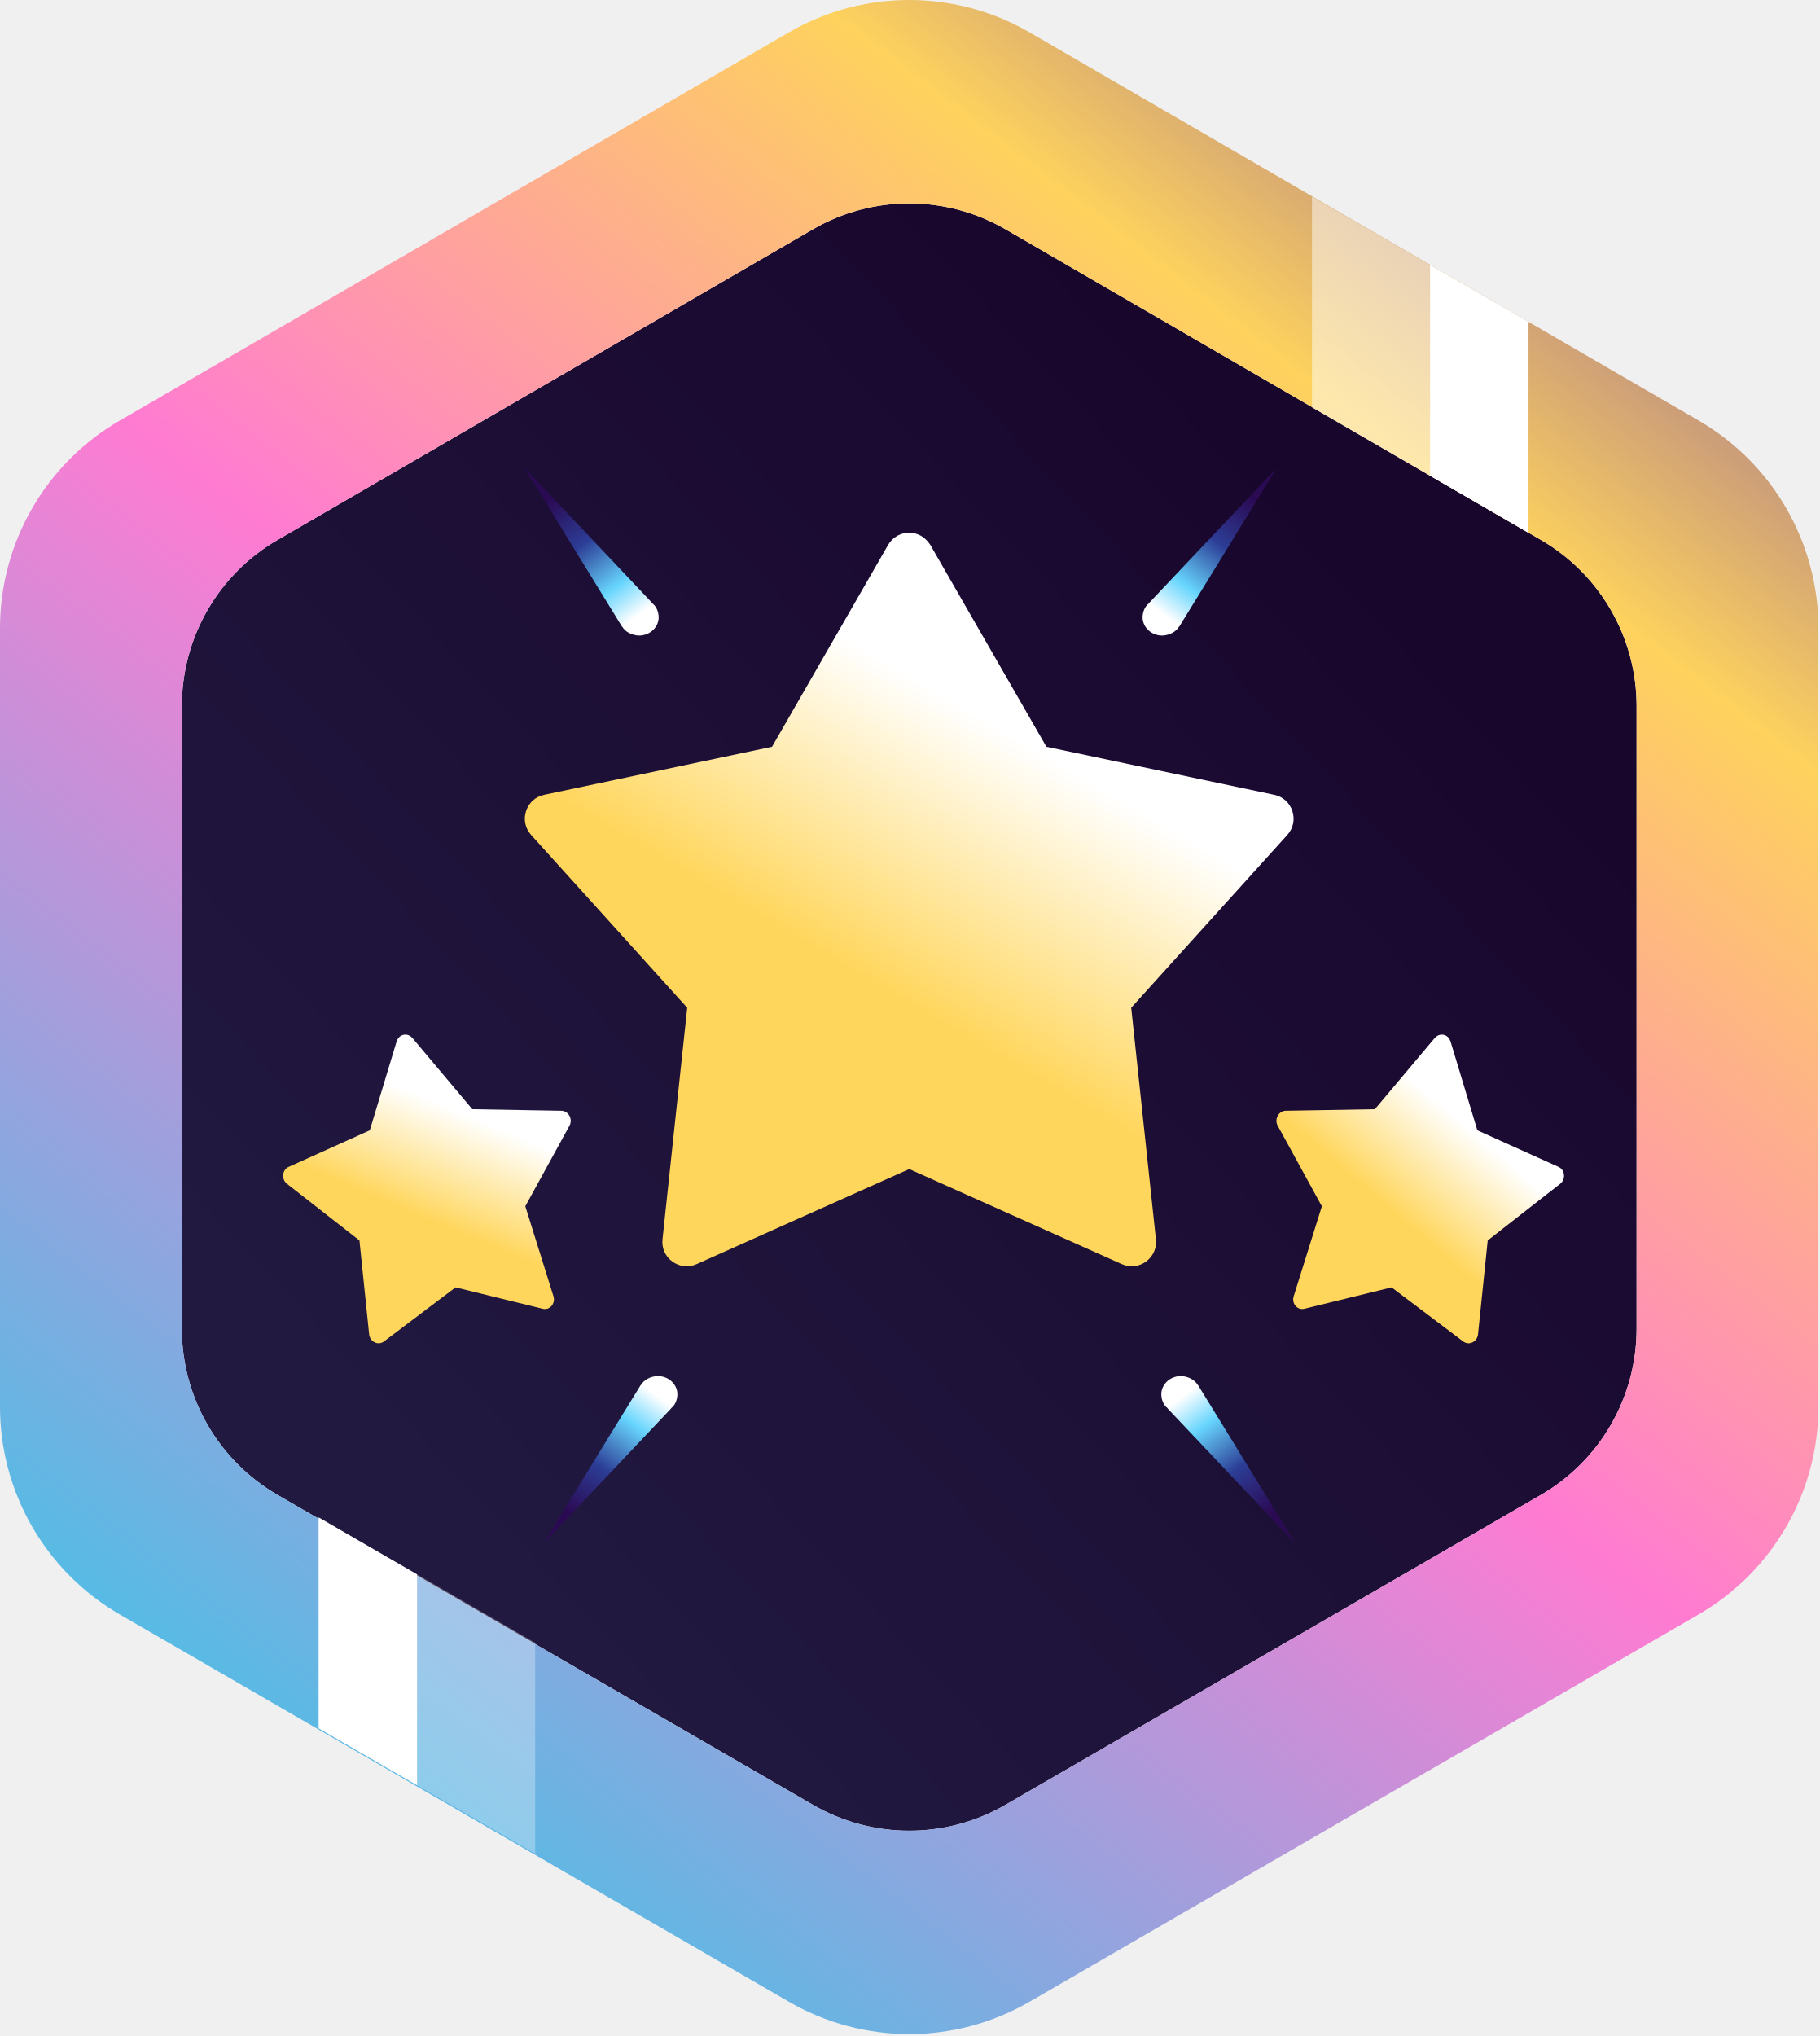
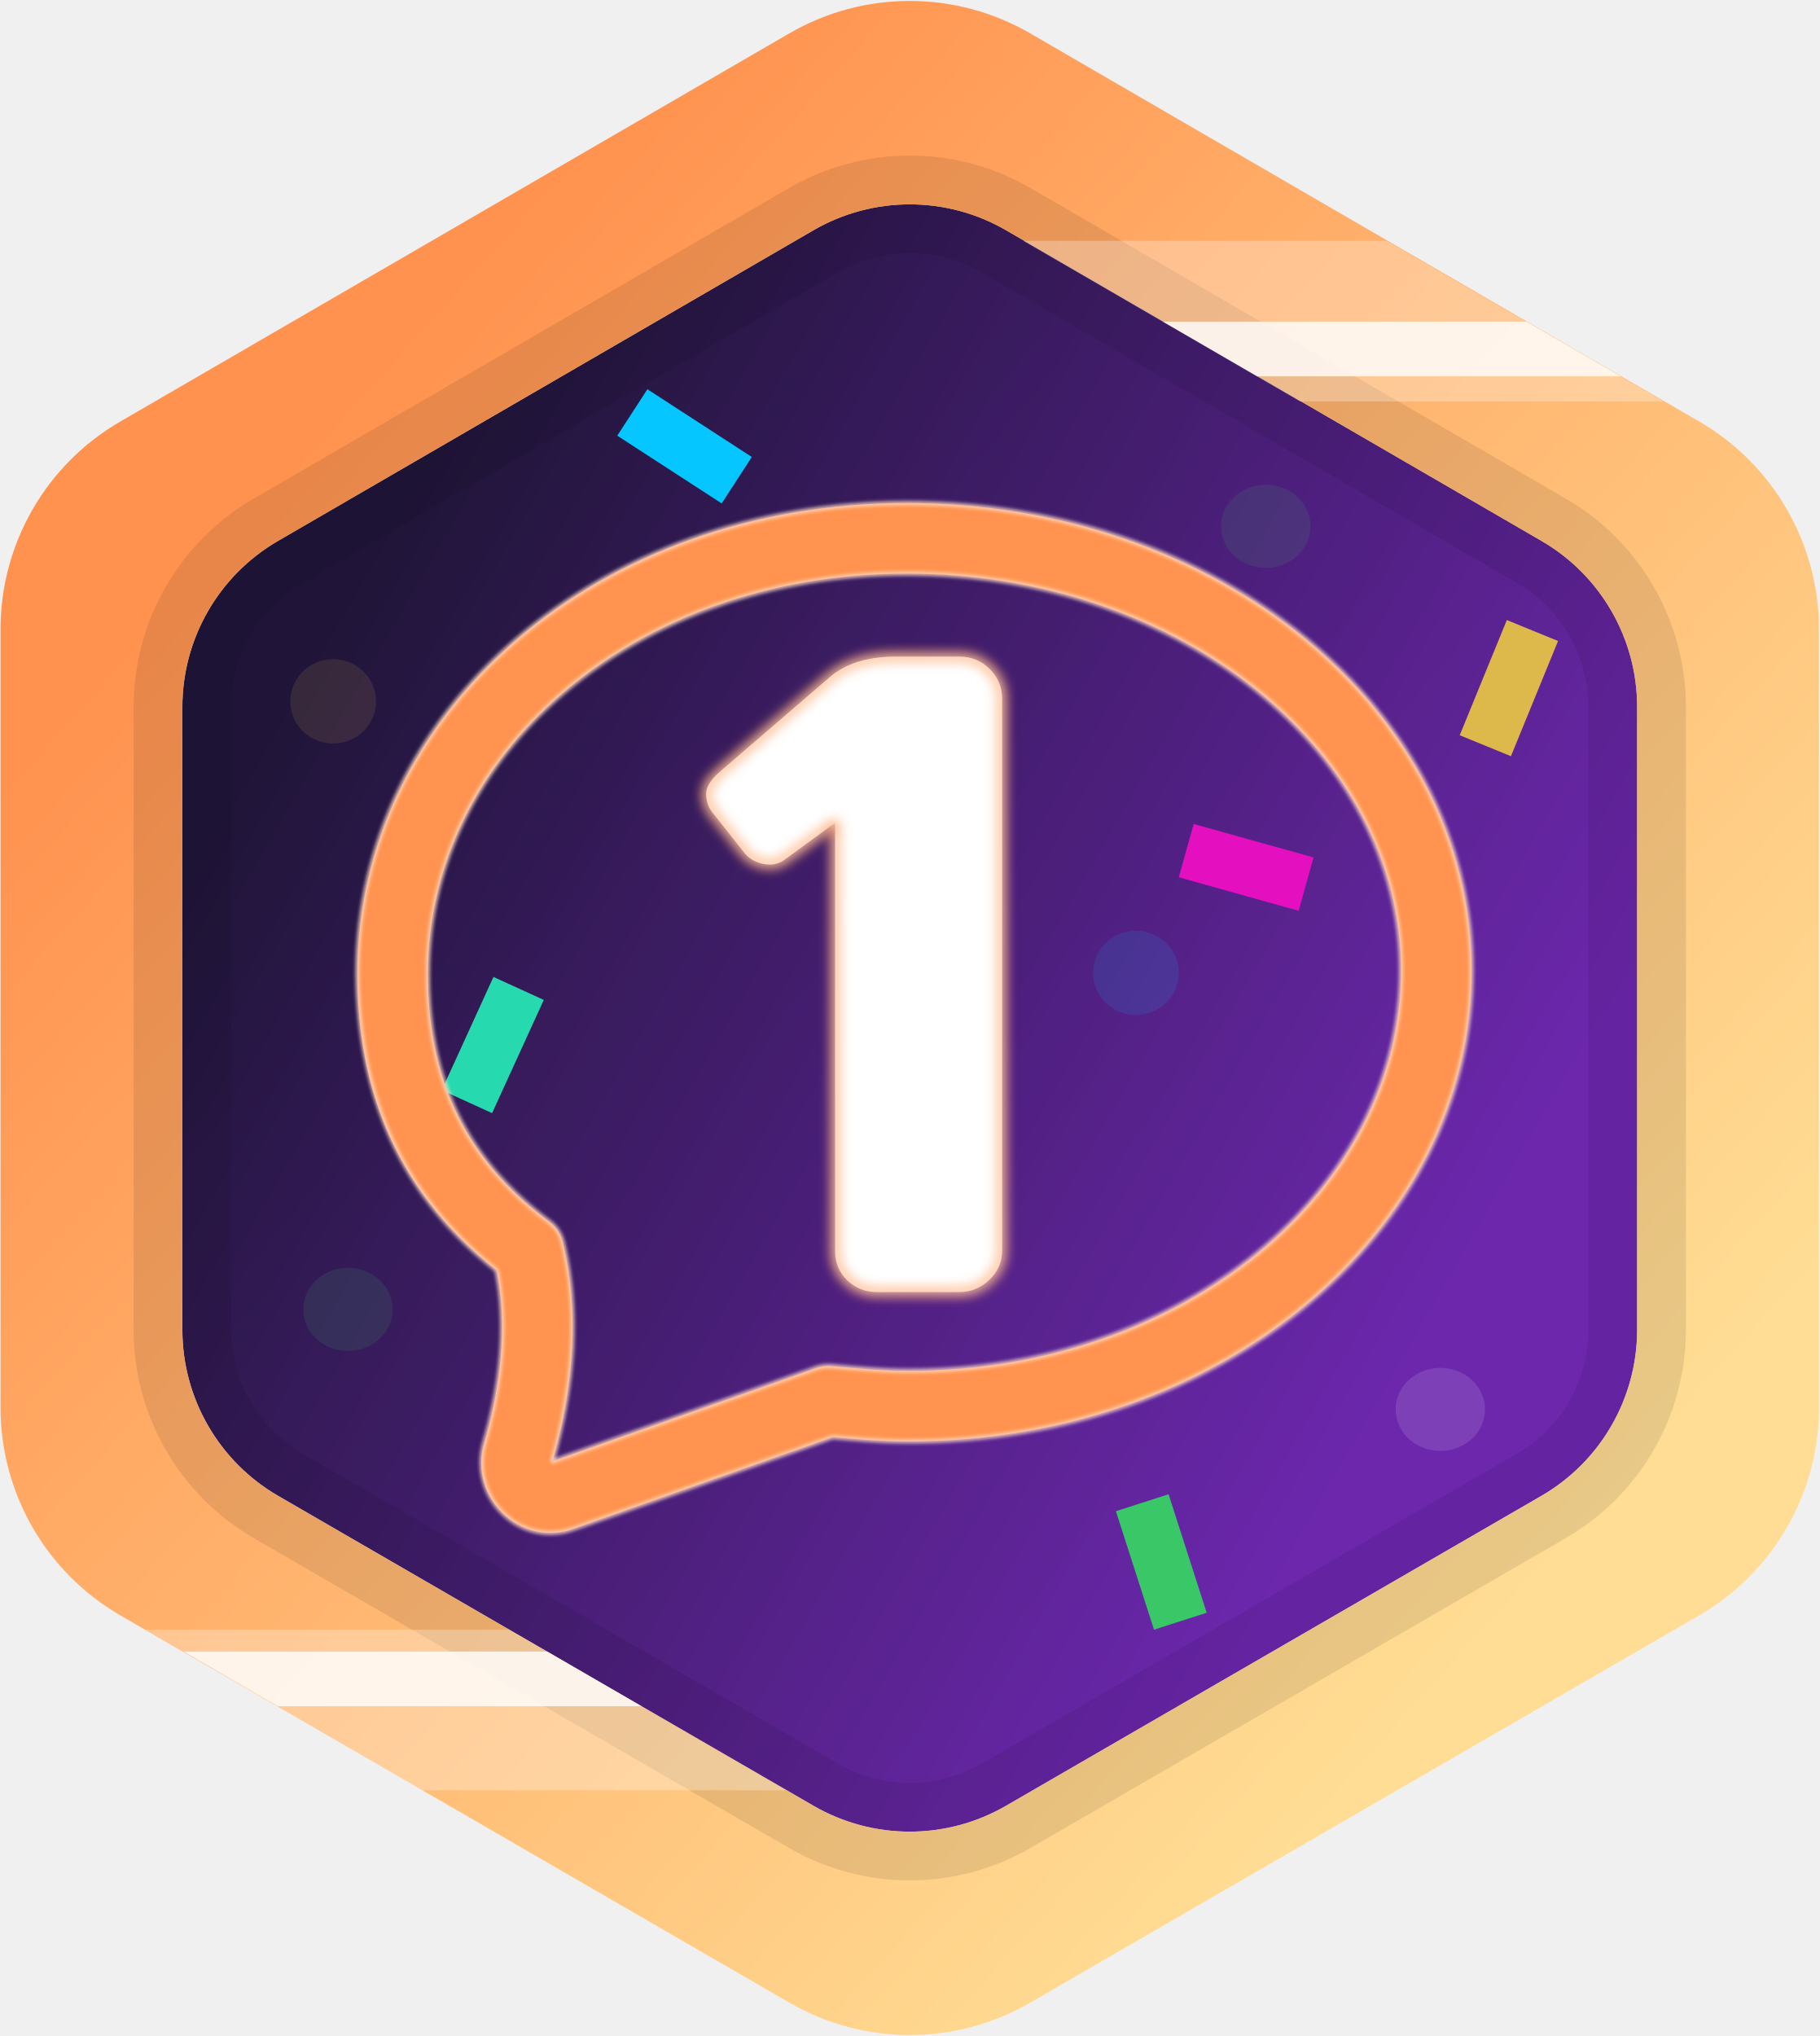
<svg xmlns="http://www.w3.org/2000/svg" width="774" height="866" viewBox="0 0 774 866" fill="none">
-   <path d="M696.181 565.188V300.308C696.181 271.192 680.68 244.28 655.497 229.672L427.745 97.544C402.405 82.844 371.129 82.844 345.789 97.544L118.037 229.672C92.853 244.28 77.353 271.192 77.353 300.308V565.188C77.353 594.33 92.885 621.264 118.107 635.864L345.859 767.688C371.165 782.335 402.369 782.335 427.675 767.688L655.427 635.864C680.649 621.264 696.181 594.33 696.181 565.188Z" fill="url(#paint0_linear_198_27)" />
-   <path d="M773.534 598.335C773.534 634.764 754.12 668.432 722.592 686.681L437.902 851.461C406.27 869.77 367.264 869.77 335.632 851.461L50.942 686.681C19.414 668.432 0 634.764 0 598.335V267.235C0 230.842 19.374 197.202 50.854 178.941L335.544 13.781C367.22 -4.594 406.314 -4.594 437.99 13.781L722.68 178.941C754.158 197.202 773.534 230.842 773.534 267.235V598.335ZM696.181 565.188V300.308C696.18 271.192 680.68 244.28 655.497 229.672L427.745 97.544C402.404 82.844 371.129 82.844 345.788 97.544L118.037 229.672C92.852 244.28 77.353 271.192 77.353 300.308V565.188C77.353 594.33 92.884 621.264 118.107 635.864L345.859 767.688C371.164 782.335 402.369 782.335 427.675 767.688L655.427 635.864C680.649 621.264 696.18 594.33 696.18 565.188H696.181Z" fill="url(#paint1_linear_198_27)" />
-   <path d="M135.557 735.125L227.66 788.434V698.741L135.557 645.432V735.125Z" fill="white" fill-opacity="0.293" />
-   <path opacity="0.638" d="M650.199 136.923L558.096 83.614V173.306L650.199 226.616V136.923Z" fill="white" fill-opacity="0.752" />
-   <path d="M608.344 112.697L650.199 136.923V226.616L608.344 202.39V112.697Z" fill="white" />
-   <path d="M135.557 645.432L177.412 669.658V759.35L135.557 735.125V645.432Z" fill="white" />
-   <path d="M542.974 199.209L522.374 232.815L501.652 266.508L501.599 266.469C500.195 268.842 497.618 270.004 494.975 270.307C490.332 270.616 486.333 267.329 486.042 262.964C485.973 260.665 486.814 258.04 488.754 256.619L488.696 256.573L515.861 227.821L542.974 199.209Z" fill="url(#paint2_linear_198_27)" />
-   <path d="M223.256 199.209L243.857 232.815L264.579 266.508L264.632 266.469C266.036 268.842 268.613 270.004 271.256 270.307C275.898 270.616 279.897 267.329 280.188 262.964C280.257 260.665 279.417 258.04 277.476 256.619L277.534 256.573L250.37 227.821L223.256 199.209Z" fill="url(#paint3_linear_198_27)" />
-   <path d="M550.937 656.421L530.337 622.814L509.615 589.122L509.562 589.161C508.158 586.788 505.581 585.625 502.938 585.323C498.296 585.013 494.297 588.3 494.006 592.665C493.937 594.964 494.777 597.59 496.718 599.011L496.66 599.057L523.824 627.809L550.937 656.421Z" fill="url(#paint4_linear_198_27)" />
-   <path d="M231.22 656.421L251.82 622.814L272.542 589.122L272.595 589.161C273.999 586.788 276.576 585.625 279.219 585.323C283.861 585.013 287.86 588.3 288.151 592.665C288.221 594.964 287.38 597.59 285.44 599.011L285.498 599.057L258.333 627.809L231.22 656.421Z" fill="url(#paint5_linear_198_27)" />
-   <path d="M614.088 440.154L614.574 440.271C615.797 440.728 616.552 441.64 617.02 442.888L628.451 480.772L662.989 496.34C665.772 497.595 666.148 501.601 663.664 503.541L632.852 527.611L628.729 567.518C628.396 570.734 624.899 572.442 622.444 570.588L591.968 547.58L554.882 556.676C551.893 557.409 549.355 554.458 550.32 551.372L562.3 513.083L543.503 478.797C541.988 476.034 543.916 472.503 546.969 472.45L584.848 471.793L610.315 441.508C611.17 440.532 612.346 439.982 613.598 440.07L614.088 440.154Z" fill="url(#paint6_linear_198_27)" />
-   <path d="M386.765 226.616L388.073 226.657C391.458 227.154 393.877 228.981 395.739 231.765L445.128 317.632L542.054 338.07C549.865 339.717 552.95 349.212 547.599 355.135L481.197 428.641L491.712 527.139C492.559 535.077 484.482 540.945 477.195 537.686L386.767 497.248L296.339 537.686C289.052 540.945 280.975 535.077 281.822 527.14L292.337 428.641L225.935 355.135C220.584 349.212 223.669 339.717 231.48 338.07L328.406 317.632L377.795 231.765C379.473 228.981 382.201 227.067 385.461 226.657L386.765 226.616Z" fill="url(#paint7_linear_198_27)" />
-   <path d="M171.669 440.154L171.183 440.271C169.959 440.728 169.205 441.64 168.737 442.888L157.306 480.772L122.768 496.34C119.985 497.595 119.608 501.601 122.091 503.541L152.905 527.611L157.028 567.518C157.361 570.734 160.858 572.442 163.313 570.588L193.789 547.58L230.875 556.676C233.863 557.409 236.401 554.458 235.436 551.372L223.457 513.083L242.254 478.797C243.769 476.034 241.84 472.503 238.788 472.45L200.909 471.793L175.44 441.508C174.586 440.532 173.41 439.982 172.159 440.07L171.669 440.154Z" fill="url(#paint8_linear_198_27)" />
+   <path d="M696.414 565.592V300.712C696.414 271.596 680.913 244.684 655.73 230.076L427.978 97.948C402.638 83.248 371.362 83.248 346.022 97.948L118.27 230.076C93.086 244.684 77.586 271.596 77.586 300.712V565.592C77.586 594.734 93.118 621.668 118.34 636.268L346.092 768.092C371.398 782.739 402.602 782.739 427.908 768.092L655.66 636.268C680.882 621.668 696.414 594.734 696.414 565.592Z" fill="url(#paint0_linear_1752_3648)" />
+   <path d="M773.766 598.739C773.766 635.168 754.352 668.836 722.824 687.085L438.134 851.865C406.502 870.174 367.496 870.174 335.864 851.865L51.174 687.085C19.646 668.836 0.232 635.168 0.232 598.739V267.639C0.232 231.246 19.606 197.606 51.086 179.345L335.776 14.185C367.452 -4.19 406.546 -4.19 438.222 14.185L722.912 179.345C754.39 197.606 773.766 231.246 773.766 267.639V598.739ZM696.413 565.592V300.712C696.412 271.596 680.912 244.684 655.729 230.076L427.977 97.948C402.636 83.248 371.361 83.248 346.02 97.948L118.269 230.076C93.084 244.684 77.585 271.596 77.585 300.712V565.592C77.585 594.734 93.116 621.668 118.339 636.268L346.091 768.092C371.396 782.739 402.601 782.739 427.907 768.092L655.659 636.268C680.881 621.668 696.412 594.734 696.412 565.592H696.413Z" fill="url(#paint1_linear_1752_3648)" />
+   <g opacity="0.299">
+     <path opacity="0.299" d="M696.414 565.592V300.712C696.414 271.596 680.913 244.684 655.73 230.076L427.978 97.948C402.638 83.248 371.362 83.248 346.022 97.948L118.27 230.076C93.086 244.684 77.586 271.596 77.586 300.712V565.592C77.586 594.734 93.118 621.668 118.34 636.268L346.092 768.092C371.398 782.739 402.602 782.739 427.908 768.092L655.66 636.268C680.882 621.668 696.414 594.734 696.414 565.592Z" fill="url(#paint2_linear_1752_3648)" />
+     <path opacity="0.299" d="M696.414 565.592V300.712C696.414 271.596 680.913 244.684 655.73 230.076L427.978 97.948C402.638 83.248 371.362 83.248 346.022 97.948L118.27 230.076C93.086 244.684 77.586 271.596 77.586 300.712V565.592C77.586 594.734 93.118 621.668 118.34 636.268L346.092 768.092C371.398 782.739 402.602 782.739 427.908 768.092L655.66 636.268C680.882 621.668 696.414 594.734 696.414 565.592Z" stroke="black" stroke-width="41.5" />
+   </g>
+   <path d="M662.776 272.648L642.73 321.645L620.943 312.731L640.989 263.734L662.776 272.648Z" fill="#DDB94C" />
+   <path d="M497.102 635.577L513.302 685.977L490.892 693.18L474.691 642.78L497.102 635.577Z" fill="#39C767" />
+   <path d="M231.326 425.312L209.333 473.467L187.92 463.688L209.913 415.533L231.326 425.312Z" fill="#27D9AE" />
+   <path d="M275.393 165.565L319.806 194.376L306.995 214.125L262.582 185.314L275.393 165.565Z" fill="#06C6FF" />
+   <path d="M302.659 345.068C301.152 342.932 300.398 340.419 300.398 337.529C300.398 334.639 302.472 331.435 306.618 327.916L352.606 288.336C359.266 282.431 368.501 279.415 380.312 279.289H408.018C413.17 279.289 417.505 281.048 421.023 284.567C424.541 288.085 426.3 292.294 426.3 297.195V531.848C426.3 536.749 424.478 540.927 420.834 544.382C417.19 547.837 412.918 549.565 408.018 549.565H372.961C368.061 549.565 363.884 547.9 360.428 544.57C356.972 541.241 355.244 537.126 355.244 532.225V349.968L333.57 365.8C331.057 367.559 328.167 368.125 324.9 367.496C321.633 366.868 318.994 365.423 316.984 363.161L302.659 345.068Z" fill="white" />
+   <g filter="url(#filter0_f_1752_3648)">
+     <path d="M408.018 279.289C413.17 279.289 417.505 281.048 421.023 284.567C424.541 288.085 426.3 292.294 426.3 297.195V531.848C426.3 536.749 424.478 540.927 420.834 544.382C417.19 547.837 412.918 549.565 408.018 549.565H372.961C368.061 549.565 363.884 547.9 360.428 544.57C356.972 541.241 355.244 537.126 355.244 532.225V349.968L333.57 365.8C331.057 367.559 328.167 368.125 324.9 367.496C321.633 366.868 318.994 365.423 316.984 363.161L302.659 345.068C301.152 342.932 300.398 340.419 300.398 337.529C300.398 334.639 302.472 331.435 306.618 327.916L352.606 288.336C359.266 282.431 368.501 279.415 380.312 279.289H408.018Z" fill="white" />
+   </g>
+   <g filter="url(#filter1_f_1752_3648)">
+     <path d="M408.018 280.539C412.841 280.539 416.857 282.169 420.139 285.451C423.424 288.736 425.05 292.627 425.05 297.195V531.848C425.05 536.403 423.371 540.254 419.974 543.475C416.561 546.711 412.596 548.315 408.018 548.315H372.961C368.382 548.315 364.516 546.774 361.295 543.67C358.085 540.577 356.494 536.788 356.494 532.225V349.968C356.494 348.945 355.333 348.355 354.507 348.959L332.832 364.791C330.623 366.337 328.078 366.835 325.136 366.269C322.132 365.691 319.741 364.382 317.918 362.331L303.639 344.292C302.326 342.428 301.648 340.167 301.648 337.529C301.648 335.086 303.532 332.174 307.426 328.87L353.421 289.284C359.85 283.583 368.795 280.662 380.325 280.539H408.018ZM408.018 278.039H380.312C368.206 278.168 358.681 281.278 351.776 287.401L305.802 326.969C301.41 330.696 299.148 334.192 299.148 337.529C299.148 340.67 299.977 343.436 301.638 345.789L316.004 363.937C318.247 366.465 321.133 368.045 324.664 368.724C328.255 369.415 331.49 368.782 334.286 366.824L355.982 350.978L353.994 349.968V532.225C353.994 537.463 355.859 541.904 359.56 545.47C363.25 549.026 367.739 550.815 372.961 550.815H408.018C413.241 550.815 417.82 548.963 421.694 545.289C425.585 541.599 427.55 537.094 427.55 531.848V297.195C427.55 291.961 425.658 287.435 421.907 283.683C418.152 279.928 413.498 278.039 408.018 278.039Z" fill="#FF934F" />
+   </g>
+   <path opacity="0.276" d="M589.858 102.446L707.587 170.745H552.957L436.109 102.956L435.195 102.446H589.858Z" fill="white" />
+   <path opacity="0.276" d="M216.59 693.18L334.319 761.479H179.689L62.841 693.69L61.928 693.18H216.59Z" fill="white" />
+   <path opacity="0.799" d="M232.763 702.47L272.849 725.725H118.22L78.135 702.47H232.763Z" fill="white" />
+   <path opacity="0.799" d="M649.35 136.81L689.436 160.065H534.807L494.721 136.81H649.35Z" fill="white" />
+   <path d="M385.75 228.977C261.344 228.977 167.014 312.028 167.014 414.219C167.014 458.649 181.369 499.662 224.774 531.789C232.635 563.916 226.825 596.043 220.331 618.258C216.913 629.195 228.192 640.474 239.129 636.031L352.256 596.043C364.56 597.068 374.471 598.094 386.775 598.094C511.181 598.094 610.98 515.042 610.98 412.852C610.98 310.661 509.814 228.977 385.75 228.977Z" stroke="#FF934F" stroke-width="30" stroke-miterlimit="10" stroke-linecap="round" stroke-linejoin="round" />
+   <g filter="url(#filter2_f_1752_3648)">
+     <path d="M385.75 213.977C517.88 213.977 625.98 301.928 625.98 412.852C625.98 524.224 518.657 613.094 386.775 613.094C380.733 613.094 374.992 612.868 368.48 612.417C365.902 612.238 363.271 612.031 359.851 611.743C357.97 611.583 356.09 611.422 354.21 611.262L244.128 650.173L244.124 650.164C221.3 658.599 199.723 636.915 205.941 614.052L205.933 614.05C211.987 593.146 215.284 571.16 212.728 549.416C212.371 546.375 211.77 543.369 211.291 540.345C170.312 507.971 152.609 465.776 152.014 414.219C152.014 302.08 254.82 213.977 385.75 213.977ZM385.75 243.977C270.449 243.977 182.014 319.764 182.014 414.219C182.014 458.821 197.544 492.973 233.698 519.732C236.514 521.817 238.512 524.821 239.344 528.224C247.005 559.188 243.456 591.221 234.973 621.59L347.257 581.9C349.258 581.193 351.387 580.918 353.502 581.095C355.402 581.253 361.529 581.778 362.37 581.849C365.654 582.126 368.148 582.322 370.552 582.489C376.415 582.894 381.478 583.094 386.775 583.094C503.208 583.094 595.98 506.273 595.98 412.852C595.98 320.019 502.517 243.977 385.75 243.977Z" fill="#FF934F" />
+   </g>
+   <g filter="url(#filter3_f_1752_3648)">
+     <path d="M385.75 214.477C518.267 214.477 625.48 302.759 625.48 412.852C625.48 523.59 518.801 612.594 386.775 612.594C380.881 612.594 375.177 612.379 368.514 611.918C366.017 611.745 363.428 611.543 359.893 611.245C359.128 611.18 358.516 611.128 357.139 611.01C357.138 611.01 357.138 611.01 357.138 611.01C355.695 610.886 355.054 610.832 354.252 610.764L354.043 610.79L243.961 649.702L244.128 650.173L244.598 650.005L244.595 649.995C244.501 649.733 244.212 649.598 243.951 649.695C221.821 657.874 200.222 636.985 206.423 614.183C206.495 613.92 206.343 613.649 206.082 613.572L206.074 613.57L205.933 614.05L206.414 614.189C213.1 591.1 215.605 569.603 213.225 549.357C213.025 547.656 212.811 546.307 212.29 543.28C212.031 541.773 211.918 541.104 211.785 540.267C211.765 540.143 211.7 540.031 211.601 539.953C171.993 508.661 153.127 467.412 152.514 414.213C152.514 302.364 255.092 214.477 385.75 214.477ZM385.75 213.477C254.571 213.477 151.514 301.775 151.514 414.219C152.131 467.715 171.127 509.252 210.981 540.738L210.797 540.424C210.931 541.266 211.044 541.939 211.304 543.45C211.822 546.459 212.034 547.797 212.232 549.474C214.595 569.574 212.105 590.941 205.453 613.911C205.377 614.175 205.528 614.452 205.793 614.529L205.8 614.532L205.941 614.052L205.458 613.921C199.048 637.492 221.39 659.099 244.298 650.633L244.124 650.164L243.653 650.332L243.657 650.341C243.75 650.601 244.035 650.736 244.294 650.644L354.376 611.733L354.167 611.76C354.969 611.828 355.61 611.883 357.053 612.006C358.431 612.124 359.043 612.176 359.808 612.241C363.348 612.539 365.943 612.742 368.445 612.916C375.13 613.378 380.857 613.594 386.775 613.594C519.317 613.594 626.48 524.187 626.48 412.852C626.48 302.159 518.781 213.477 385.75 213.477ZM385.75 243.477C270.973 243.477 181.514 318.808 181.514 414.219C181.514 459.917 197.82 493.799 233.4 520.134C236.123 522.149 238.054 525.053 238.858 528.343C245.888 556.758 243.938 587.634 234.492 621.455C234.383 621.845 234.758 622.196 235.14 622.061L347.424 582.372C349.358 581.688 351.416 581.423 353.46 581.593C354.205 581.655 355.613 581.775 357.661 581.949C357.674 581.95 357.674 581.95 357.687 581.951C357.917 581.971 362.024 582.321 362.328 582.347C365.712 582.632 368.175 582.825 370.517 582.987C376.516 583.403 381.57 583.594 386.775 583.594C502.902 583.594 596.48 507.033 596.48 412.852C596.48 319.382 502.359 243.477 385.75 243.477ZM385.75 244.477C501.848 244.477 595.48 319.987 595.48 412.852C595.48 506.431 502.389 582.594 386.775 582.594C381.594 582.594 376.563 582.404 370.586 581.99C368.249 581.828 365.791 581.635 362.412 581.351C362.109 581.325 358.003 580.975 357.772 580.955C357.759 580.954 357.759 580.954 357.746 580.953C355.697 580.778 354.289 580.659 353.543 580.596C351.358 580.414 349.158 580.698 347.09 581.429L234.807 621.118L235.455 621.724C244.945 587.749 246.905 556.704 239.829 528.104C238.969 524.589 236.905 521.484 233.995 519.331C198.675 493.188 182.514 459.607 182.514 414.219C182.514 319.402 271.491 244.477 385.75 244.477Z" fill="white" />
+   </g>
+   <path opacity="0.118" d="M612.691 617.141C602.191 617.141 593.678 609.234 593.678 599.481C593.678 589.727 602.191 581.82 612.691 581.82C623.191 581.82 631.703 589.727 631.703 599.481C631.703 609.234 623.191 617.141 612.691 617.141Z" fill="white" />
+   <path opacity="0.118" d="M141.717 316.258C131.651 316.258 123.49 308.225 123.49 298.317C123.49 288.408 131.651 280.376 141.717 280.376C151.783 280.376 159.943 288.408 159.943 298.317C159.943 308.225 151.783 316.258 141.717 316.258Z" fill="#DDB94C" />
+   <path opacity="0.118" d="M483.217 431.758C473.151 431.758 464.99 423.725 464.99 413.817C464.99 403.908 473.151 395.876 483.217 395.876C493.283 395.876 501.443 403.908 501.443 413.817C501.443 423.725 493.283 431.758 483.217 431.758Z" fill="#06C6FF" />
+   <path opacity="0.118" d="M538.451 241.527C527.951 241.527 519.438 233.62 519.438 223.867C519.438 214.113 527.951 206.206 538.451 206.206C548.951 206.206 557.463 214.113 557.463 223.867C557.463 233.62 548.951 241.527 538.451 241.527Z" fill="#39C767" />
+   <path opacity="0.118" d="M148.003 574.599C137.502 574.599 128.99 566.692 128.99 556.938C128.99 547.184 137.502 539.278 148.003 539.278C158.503 539.278 167.015 547.184 167.015 556.938C167.015 566.692 158.503 574.599 148.003 574.599Z" fill="#39C767" />
+   <path d="M552.433 387.381L501.443 373.145L507.773 350.473L558.763 364.708L552.433 387.381Z" fill="#E410BF" />
  <defs>
-     <linearGradient id="paint0_linear_198_27" x1="574.41" y1="231.025" x2="162.728" y2="615.345" gradientUnits="userSpaceOnUse">
-       <stop stop-color="#19062D" />
-       <stop offset="1" stop-color="#211940" />
+     <filter id="filter0_f_1752_3648" x="295.398" y="274.289" width="135.902" height="280.276" filterUnits="userSpaceOnUse" color-interpolation-filters="sRGB">
+       <feFlood flood-opacity="0" result="BackgroundImageFix" />
+       <feBlend mode="normal" in="SourceGraphic" in2="BackgroundImageFix" result="shape" />
+       <feGaussianBlur stdDeviation="2.5" result="effect1_foregroundBlur_1752_3648" />
+     </filter>
+     <filter id="filter1_f_1752_3648" x="294.148" y="273.039" width="138.402" height="282.776" filterUnits="userSpaceOnUse" color-interpolation-filters="sRGB">
+       <feFlood flood-opacity="0" result="BackgroundImageFix" />
+       <feBlend mode="normal" in="SourceGraphic" in2="BackgroundImageFix" result="shape" />
+       <feGaussianBlur stdDeviation="2.5" result="effect1_foregroundBlur_1752_3648" />
+     </filter>
+     <filter id="filter2_f_1752_3648" x="150.014" y="211.977" width="477.967" height="442.047" filterUnits="userSpaceOnUse" color-interpolation-filters="sRGB">
+       <feFlood flood-opacity="0" result="BackgroundImageFix" />
+       <feBlend mode="normal" in="SourceGraphic" in2="BackgroundImageFix" result="shape" />
+       <feGaussianBlur stdDeviation="1" result="effect1_foregroundBlur_1752_3648" />
+     </filter>
+     <filter id="filter3_f_1752_3648" x="149.514" y="211.477" width="478.967" height="443.031" filterUnits="userSpaceOnUse" color-interpolation-filters="sRGB">
+       <feFlood flood-opacity="0" result="BackgroundImageFix" />
+       <feBlend mode="normal" in="SourceGraphic" in2="BackgroundImageFix" result="shape" />
+       <feGaussianBlur stdDeviation="1" result="effect1_foregroundBlur_1752_3648" />
+     </filter>
+     <linearGradient id="paint0_linear_1752_3648" x1="113.801" y1="311.244" x2="594.35" y2="588.281" gradientUnits="userSpaceOnUse">
+       <stop stop-color="#21153C" />
+       <stop offset="1" stop-color="#7226B5" />
    </linearGradient>
-     <linearGradient id="paint1_linear_198_27" x1="721.412" y1="-22.55" x2="123.584" y2="753.276" gradientUnits="userSpaceOnUse">
-       <stop stop-color="#703EAC" />
-       <stop offset="0.252" stop-color="#FED25D" />
-       <stop offset="0.578" stop-color="#FF7BD2" />
-       <stop offset="1" stop-color="#54BCE5" />
+     <linearGradient id="paint1_linear_1752_3648" x1="182.031" y1="131.099" x2="712.496" y2="609.057" gradientUnits="userSpaceOnUse">
+       <stop stop-color="#FF924F" />
+       <stop offset="1" stop-color="#FFDD94" />
    </linearGradient>
-     <linearGradient id="paint2_linear_198_27" x1="496.801" y1="262.814" x2="533.501" y2="212.879" gradientUnits="userSpaceOnUse">
-       <stop stop-color="white" />
-       <stop offset="0.251" stop-color="#67D5FD" />
-       <stop offset="0.62" stop-color="#2C3D96" />
-       <stop offset="1" stop-color="#2B0A54" />
-     </linearGradient>
-     <linearGradient id="paint3_linear_198_27" x1="269.632" y1="263.199" x2="232.931" y2="213.264" gradientUnits="userSpaceOnUse">
-       <stop stop-color="white" />
-       <stop offset="0.251" stop-color="#67D5FD" />
-       <stop offset="0.62" stop-color="#2C3D96" />
-       <stop offset="1" stop-color="#2B0A54" />
-     </linearGradient>
-     <linearGradient id="paint4_linear_198_27" x1="504.35" y1="593.04" x2="541.05" y2="642.973" gradientUnits="userSpaceOnUse">
-       <stop stop-color="white" />
-       <stop offset="0.251" stop-color="#67D5FD" />
-       <stop offset="0.62" stop-color="#2C3D96" />
-       <stop offset="1" stop-color="#2B0A54" />
-     </linearGradient>
-     <linearGradient id="paint5_linear_198_27" x1="278.013" y1="592.648" x2="241.313" y2="642.581" gradientUnits="userSpaceOnUse">
-       <stop stop-color="white" />
-       <stop offset="0.251" stop-color="#67D5FD" />
-       <stop offset="0.62" stop-color="#2C3D96" />
-       <stop offset="1" stop-color="#2B0A54" />
-     </linearGradient>
-     <linearGradient id="paint6_linear_198_27" x1="592.677" y1="515.513" x2="623.978" y2="478.886" gradientUnits="userSpaceOnUse">
-       <stop stop-color="#FFD65C" />
-       <stop offset="1" stop-color="white" />
-     </linearGradient>
-     <linearGradient id="paint7_linear_198_27" x1="372.755" y1="419.061" x2="433.748" y2="314.904" gradientUnits="userSpaceOnUse">
-       <stop stop-color="#FFD65C" />
-       <stop offset="1" stop-color="white" />
-     </linearGradient>
-     <linearGradient id="paint8_linear_198_27" x1="190.584" y1="522.214" x2="208.95" y2="478.544" gradientUnits="userSpaceOnUse">
-       <stop stop-color="#FFD65C" />
-       <stop offset="1" stop-color="white" />
+     <linearGradient id="paint2_linear_1752_3648" x1="165.007" y1="282.358" x2="573.342" y2="631.609" gradientUnits="userSpaceOnUse">
+       <stop stop-color="#161616" />
+       <stop offset="1" stop-color="#33305F" />
    </linearGradient>
  </defs>
</svg>
